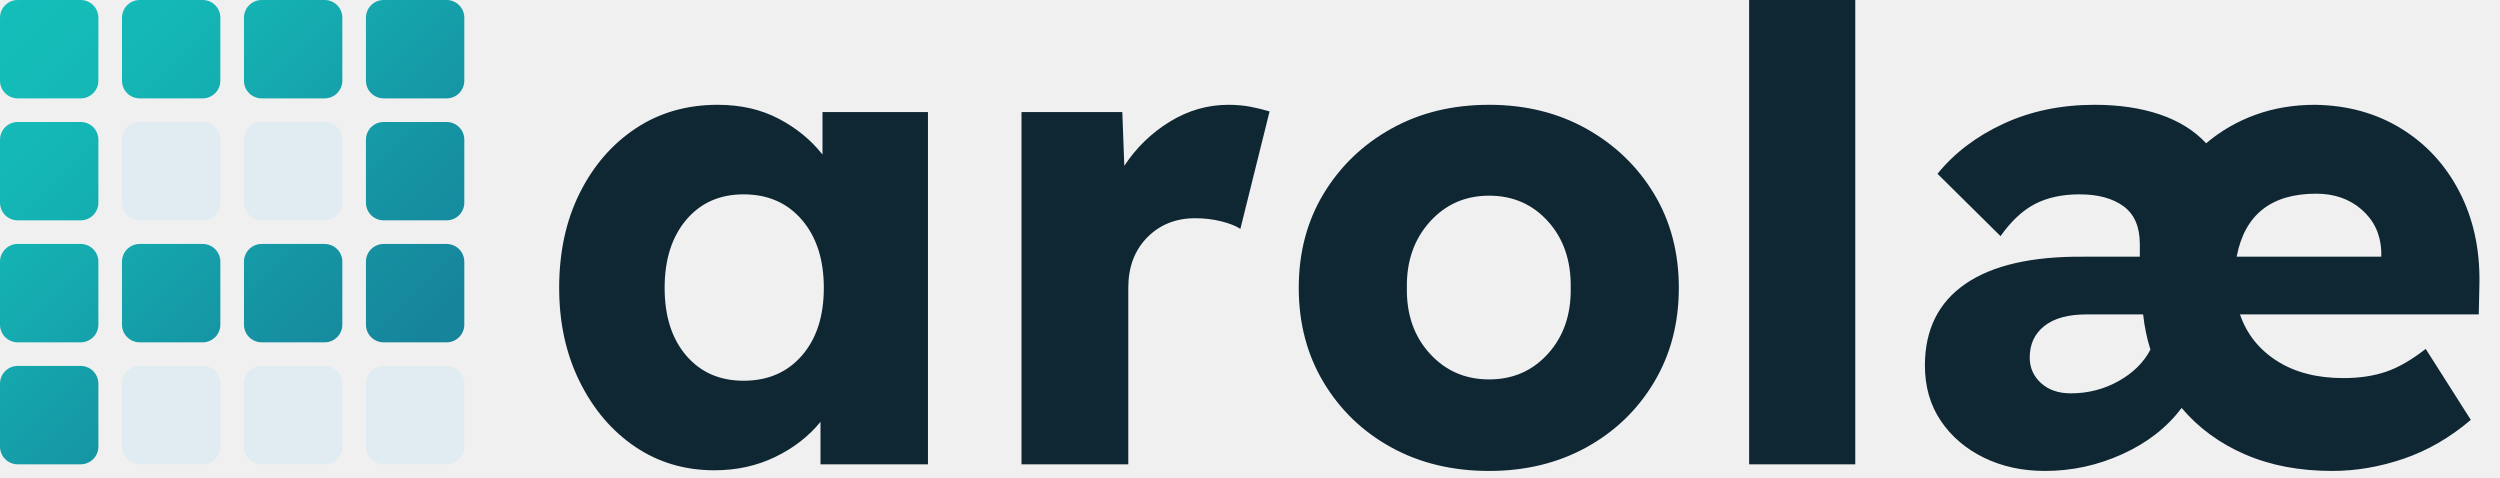
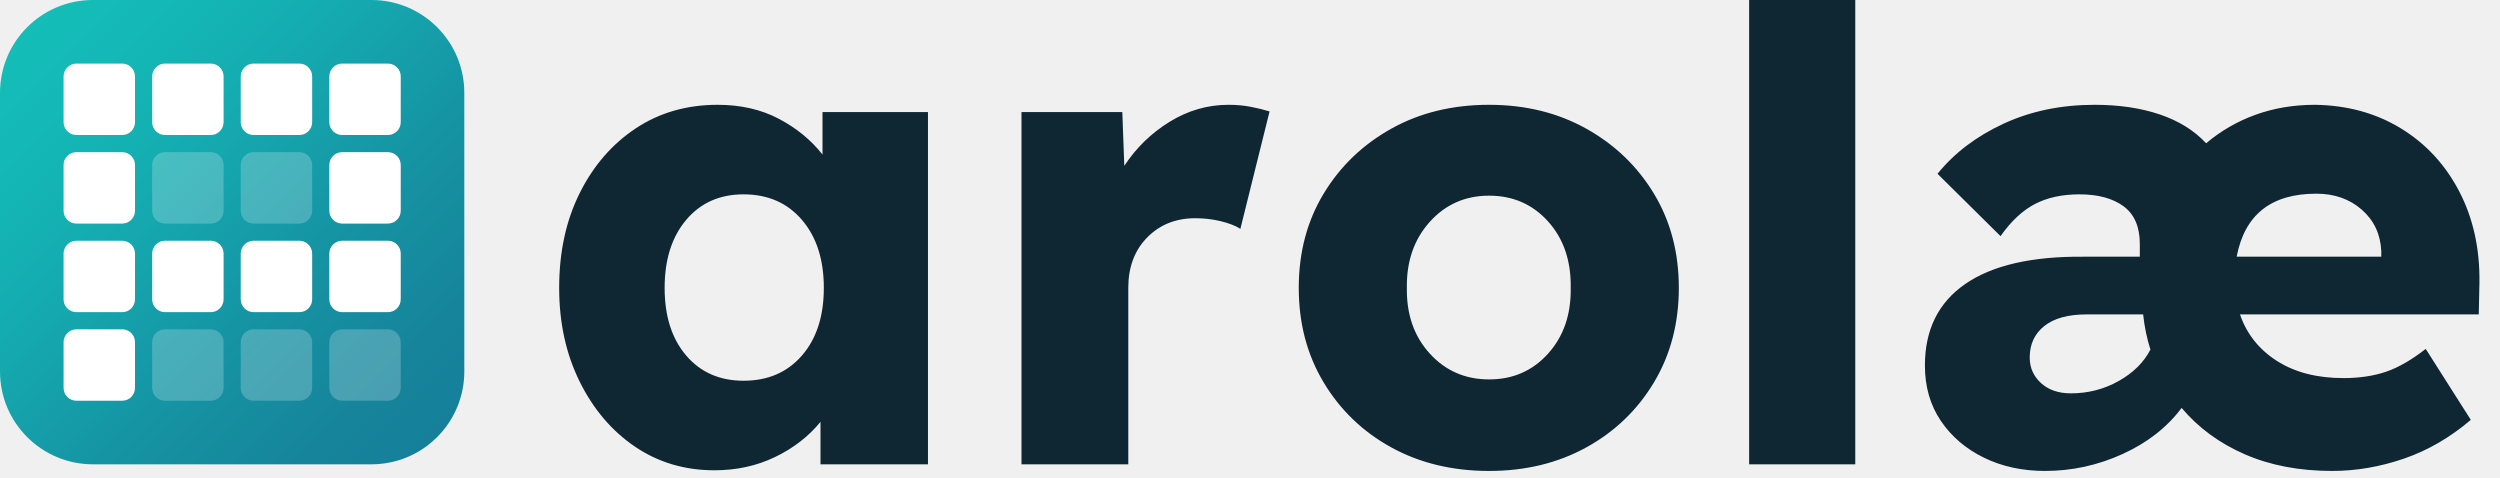
<svg xmlns="http://www.w3.org/2000/svg" viewBox="0 0 3769 720" role="img" aria-label="Parolæ">
  <defs>
    <linearGradient id="p" gradientUnits="userSpaceOnUse" x1="0" y1="0" x2="700" y2="700">
      <stop offset="0" stop-color="#14BEB9" />
      <stop offset="0.1" stop-color="#14BCB8" />
      <stop offset="0.2" stop-color="#14B7B6" />
      <stop offset="0.3" stop-color="#14B0B2" />
      <stop offset="0.4" stop-color="#15A8AE" />
      <stop offset="0.5" stop-color="#159EA9" />
      <stop offset="0.6" stop-color="#1595A4" />
      <stop offset="0.7" stop-color="#168DA0" />
      <stop offset="0.8" stop-color="#16869C" />
      <stop offset="0.9" stop-color="#16819A" />
      <stop offset="1" stop-color="#167F99" />
    </linearGradient>
  </defs>
-   <path fill="#E0ECF1" d="M210.59,183.9H305.51A26.69,26.69 0 0 1 332.2,210.59V305.51A26.69,26.69 0 0 1 305.51,332.2H210.59A26.69,26.69 0 0 1 183.9,305.51V210.59A26.69,26.69 0 0 1 210.59,183.9ZM394.49,183.9H489.41A26.69,26.69 0 0 1 516.1,210.59V305.51A26.69,26.69 0 0 1 489.41,332.2H394.49A26.69,26.69 0 0 1 367.8,305.51V210.59A26.69,26.69 0 0 1 394.49,183.9ZM210.59,551.69H305.51A26.69,26.69 0 0 1 332.2,578.39V673.31A26.69,26.69 0 0 1 305.51,700H210.59A26.69,26.69 0 0 1 183.9,673.31V578.39A26.69,26.69 0 0 1 210.59,551.69ZM394.49,551.69H489.41A26.69,26.69 0 0 1 516.1,578.39V673.31A26.69,26.69 0 0 1 489.41,700H394.49A26.69,26.69 0 0 1 367.8,673.31V578.39A26.69,26.69 0 0 1 394.49,551.69ZM578.39,551.69H673.31A26.69,26.69 0 0 1 700,578.39V673.31A26.69,26.69 0 0 1 673.31,700H578.39A26.69,26.69 0 0 1 551.69,673.31V578.39A26.69,26.69 0 0 1 578.39,551.69Z" />
-   <path fill="url(#p)" d="M26.69,0H121.61A26.69,26.69 0 0 1 148.31,26.69V121.61A26.69,26.69 0 0 1 121.61,148.31H26.69A26.69,26.69 0 0 1 0,121.61V26.69A26.69,26.69 0 0 1 26.69,0ZM210.59,0H305.51A26.69,26.69 0 0 1 332.2,26.69V121.61A26.69,26.69 0 0 1 305.51,148.31H210.59A26.69,26.69 0 0 1 183.9,121.61V26.69A26.69,26.69 0 0 1 210.59,0ZM394.49,0H489.41A26.69,26.69 0 0 1 516.1,26.69V121.61A26.69,26.69 0 0 1 489.41,148.31H394.49A26.69,26.69 0 0 1 367.8,121.61V26.69A26.69,26.69 0 0 1 394.49,0ZM578.39,0H673.31A26.69,26.69 0 0 1 700,26.69V121.61A26.69,26.69 0 0 1 673.31,148.31H578.39A26.69,26.69 0 0 1 551.69,121.61V26.69A26.69,26.69 0 0 1 578.39,0ZM26.69,183.9H121.61A26.69,26.69 0 0 1 148.31,210.59V305.51A26.69,26.69 0 0 1 121.61,332.2H26.69A26.69,26.69 0 0 1 0,305.51V210.59A26.69,26.69 0 0 1 26.69,183.9ZM578.39,183.9H673.31A26.69,26.69 0 0 1 700,210.59V305.51A26.69,26.69 0 0 1 673.31,332.2H578.39A26.69,26.69 0 0 1 551.69,305.51V210.59A26.69,26.69 0 0 1 578.39,183.9ZM26.69,367.8H121.61A26.69,26.69 0 0 1 148.31,394.49V489.41A26.69,26.69 0 0 1 121.61,516.1H26.69A26.69,26.69 0 0 1 0,489.41V394.49A26.69,26.69 0 0 1 26.69,367.8ZM210.59,367.8H305.51A26.69,26.69 0 0 1 332.2,394.49V489.41A26.69,26.69 0 0 1 305.51,516.1H210.59A26.69,26.69 0 0 1 183.9,489.41V394.49A26.69,26.69 0 0 1 210.59,367.8ZM394.49,367.8H489.41A26.69,26.69 0 0 1 516.1,394.49V489.41A26.69,26.69 0 0 1 489.41,516.1H394.49A26.69,26.69 0 0 1 367.8,489.41V394.49A26.69,26.69 0 0 1 394.49,367.8ZM578.39,367.8H673.31A26.69,26.69 0 0 1 700,394.49V489.41A26.69,26.69 0 0 1 673.31,516.1H578.39A26.69,26.69 0 0 1 551.69,489.41V394.49A26.69,26.69 0 0 1 578.39,367.8ZM26.69,551.69H121.61A26.69,26.69 0 0 1 148.31,578.39V673.31A26.69,26.69 0 0 1 121.61,700H26.69A26.69,26.69 0 0 1 0,673.31V578.39A26.69,26.69 0 0 1 26.69,551.69Z" />
+   <rect x="0" y="0" width="700" height="700" rx="140" fill="url(#p)" />
+   <path fill="#FFFFFF" fill-opacity="0.22" d="M248.77,229.38H317.69A19.38,19.38 0 0 1 337.08,248.77V317.69A19.38,19.38 0 0 1 317.69,337.08H248.77A19.38,19.38 0 0 1 229.38,317.69V248.77A19.38,19.38 0 0 1 248.77,229.38ZM382.31,229.38H451.23A19.38,19.38 0 0 1 470.62,248.77V317.69A19.38,19.38 0 0 1 451.23,337.08H382.31A19.38,19.38 0 0 1 362.92,317.69V248.77A19.38,19.38 0 0 1 382.31,229.38ZM248.77,496.46H317.69A19.38,19.38 0 0 1 337.08,515.85V584.77A19.38,19.38 0 0 1 317.69,604.15H248.77A19.38,19.38 0 0 1 229.38,584.77V515.85A19.38,19.38 0 0 1 248.77,496.46ZM382.31,496.46H451.23A19.38,19.38 0 0 1 470.62,515.85V584.77A19.38,19.38 0 0 1 451.23,604.15H382.31A19.38,19.38 0 0 1 362.92,584.77V515.85A19.38,19.38 0 0 1 382.31,496.46ZM515.85,496.46H584.77A19.38,19.38 0 0 1 604.15,515.85V584.77A19.38,19.38 0 0 1 584.77,604.15H515.85A19.38,19.38 0 0 1 496.46,584.77V515.85A19.38,19.38 0 0 1 515.85,496.46Z" />
+   <path fill="#FFFFFF" d="M115.23,95.85H184.15A19.38,19.38 0 0 1 203.54,115.23V184.15A19.38,19.38 0 0 1 184.15,203.54H115.23A19.38,19.38 0 0 1 95.85,184.15V115.23A19.38,19.38 0 0 1 115.23,95.85ZM248.77,95.85H317.69A19.38,19.38 0 0 1 337.08,115.23V184.15A19.38,19.38 0 0 1 317.69,203.54H248.77A19.38,19.38 0 0 1 229.38,184.15V115.23A19.38,19.38 0 0 1 248.77,95.85ZM382.31,95.85H451.23A19.38,19.38 0 0 1 470.62,115.23V184.15A19.38,19.38 0 0 1 451.23,203.54H382.31A19.38,19.38 0 0 1 362.92,184.15V115.23A19.38,19.38 0 0 1 382.31,95.85ZM515.85,95.85H584.77A19.38,19.38 0 0 1 604.15,115.23V184.15A19.38,19.38 0 0 1 584.77,203.54H515.85A19.38,19.38 0 0 1 496.46,184.15V115.23A19.38,19.38 0 0 1 515.85,95.85ZM115.23,229.38H184.15A19.38,19.38 0 0 1 203.54,248.77V317.69A19.38,19.38 0 0 1 184.15,337.08H115.23A19.38,19.38 0 0 1 95.85,317.69V248.77A19.38,19.38 0 0 1 115.23,229.38ZM515.85,229.38H584.77A19.38,19.38 0 0 1 604.15,248.77V317.69A19.38,19.38 0 0 1 584.77,337.08H515.85A19.38,19.38 0 0 1 496.46,317.69V248.77A19.38,19.38 0 0 1 515.85,229.38ZM115.23,362.92H184.15A19.38,19.38 0 0 1 203.54,382.31V451.23A19.38,19.38 0 0 1 184.15,470.62H115.23A19.38,19.38 0 0 1 95.85,451.23V382.31A19.38,19.38 0 0 1 115.23,362.92ZM248.77,362.92H317.69A19.38,19.38 0 0 1 337.08,382.31V451.23A19.38,19.38 0 0 1 317.69,470.62H248.77A19.38,19.38 0 0 1 229.38,451.23V382.31A19.38,19.38 0 0 1 248.77,362.92ZM382.31,362.92H451.23A19.38,19.38 0 0 1 470.62,382.31V451.23A19.38,19.38 0 0 1 451.23,470.62H382.31A19.38,19.38 0 0 1 362.92,451.23V382.31A19.38,19.38 0 0 1 382.31,362.92ZM515.85,362.92H584.77A19.38,19.38 0 0 1 604.15,382.31V451.23A19.38,19.38 0 0 1 584.77,470.62H515.85A19.38,19.38 0 0 1 496.46,451.23V382.31A19.38,19.38 0 0 1 515.85,362.92ZM115.23,496.46H184.15A19.38,19.38 0 0 1 203.54,515.85V584.77A19.38,19.38 0 0 1 184.15,604.15H115.23A19.38,19.38 0 0 1 95.85,584.77V515.85A19.38,19.38 0 0 1 115.23,496.46Z" />
  <path fill="#0F2733" d="M1077 709Q1010 709 957.5 673.5Q905 638 874 575.5Q843 513 843 434Q843 353 874 291Q905 229 958.5 193.5Q1012 158 1082 158Q1134 158 1174 179Q1214 200 1240 233V169H1399V700H1237V636Q1210 669 1168.5 689Q1127 709 1077 709ZM1121 574Q1176 574 1209 536Q1242 498 1242 434Q1242 370 1209 331.5Q1176 293 1121 293Q1067 293 1034.5 331.5Q1002 370 1002 434Q1002 498 1034.5 536Q1067 574 1121 574ZM1540 700V169H1692L1695 250Q1722 209 1763.5 183.5Q1805 158 1852 158Q1870 158 1885.5 161Q1901 164 1914 168L1870 345Q1859 338 1840.5 333.5Q1822 329 1802 329Q1758 329 1729.5 358Q1701 387 1701 434V700ZM2245 710Q2162 710 2097.5 674.5Q2033 639 1995.5 576.5Q1958 514 1958 434Q1958 354 1995.5 292Q2033 230 2097.5 194Q2162 158 2245 158Q2327 158 2391.5 194Q2456 230 2493.5 292Q2531 354 2531 434Q2531 514 2493.5 576.5Q2456 639 2391.5 674.5Q2327 710 2245 710ZM2245 572Q2299 572 2334 533Q2369 494 2368 434Q2369 373 2334 334Q2299 295 2245 295Q2191 295 2155.5 334.5Q2120 374 2121 434Q2120 494 2155.5 533Q2191 572 2245 572ZM2637 700V-40H2797V700ZM3083 710Q3032 710 2991 690Q2950 670 2926 634.5Q2902 599 2902 551Q2902 470 2963 428Q3024 386 3141 387H3226V368Q3226 329 3201.5 311Q3177 293 3135 293Q3096 293 3068 307.5Q3040 322 3016 356L2921 262Q2959 215 3020.5 186.5Q3082 158 3158 158Q3213 158 3256 172.5Q3299 187 3326 216Q3359 188 3400.5 173Q3442 158 3490 158Q3563 159 3619.5 193.5Q3676 228 3707.5 288.5Q3739 349 3738 426L3737 474H3377Q3392 518 3432.5 544Q3473 570 3533 570Q3569 570 3597 560.5Q3625 551 3657 526L3725 633Q3678 673 3624 691.5Q3570 710 3516 710Q3442 710 3384.5 685Q3327 660 3289 615Q3256 659 3200 684.5Q3144 710 3083 710ZM3492 292Q3390 292 3372 387H3590V378Q3588 340 3560.5 316Q3533 292 3492 292ZM3122 593Q3161 593 3194 574.5Q3227 556 3242 527Q3234 502 3231 474H3146Q3104 474 3082 491.5Q3060 509 3060 539Q3060 562 3077 577.5Q3094 593 3122 593Z" />
</svg>
